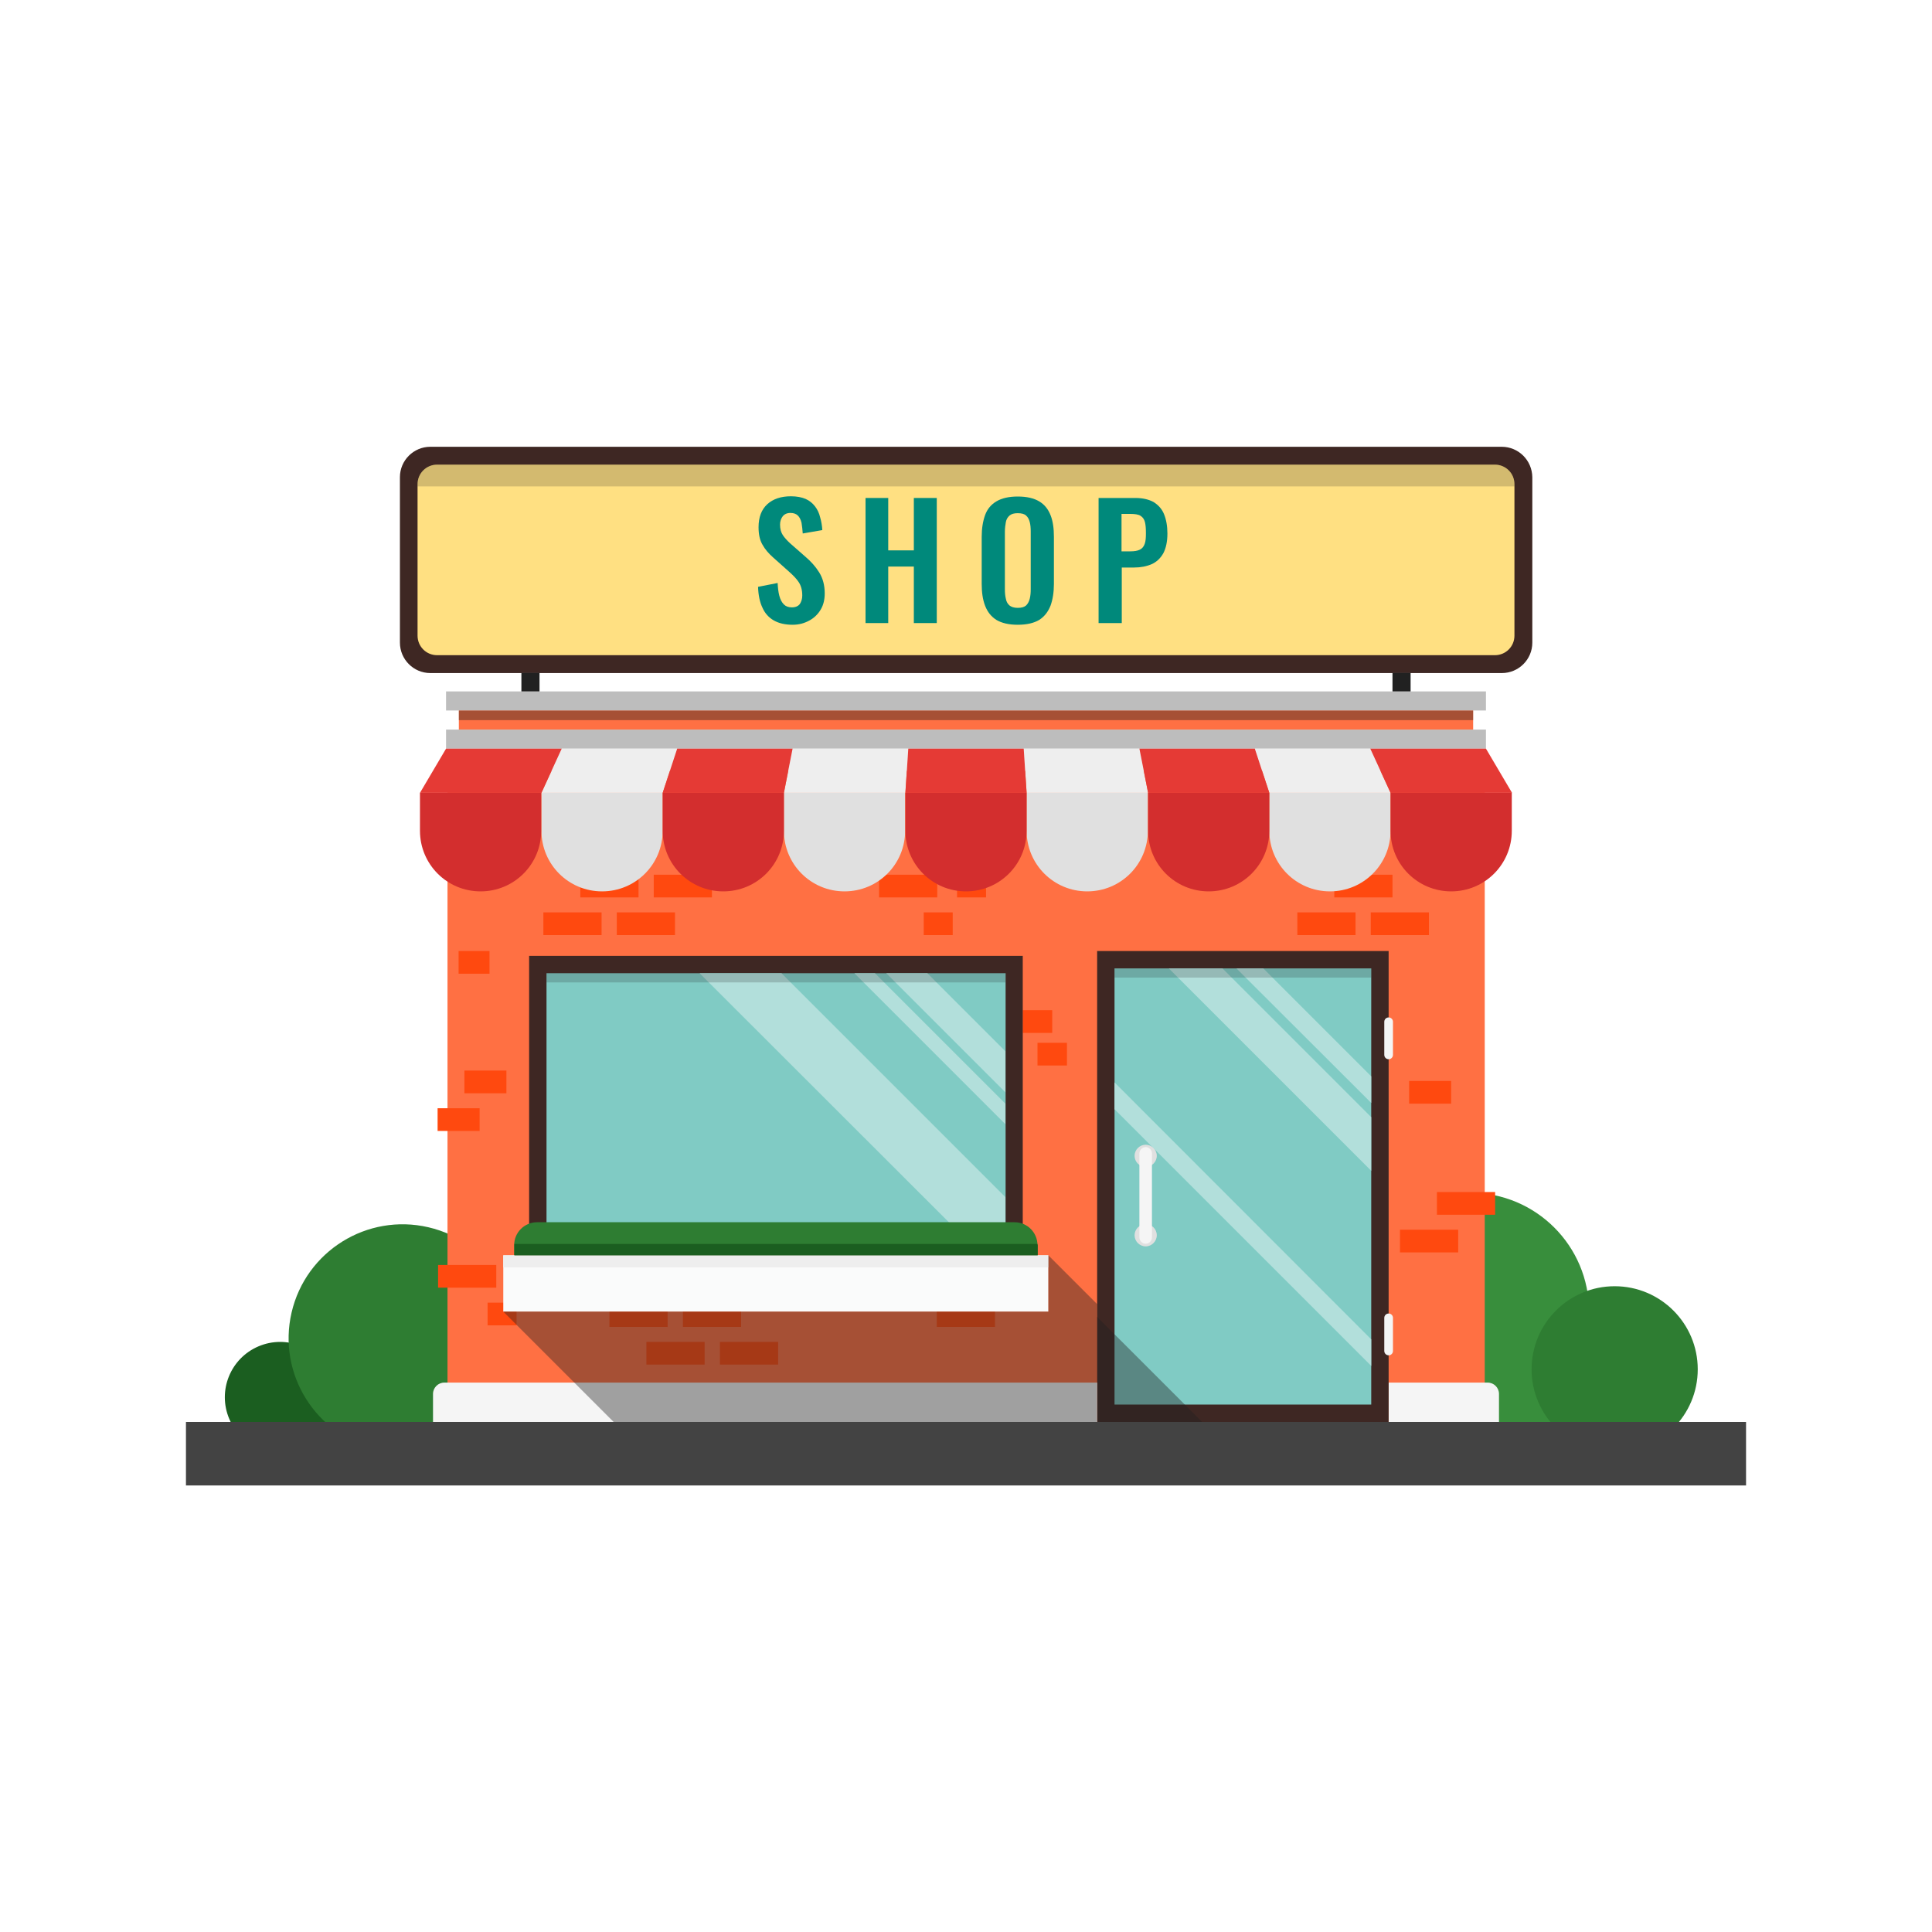
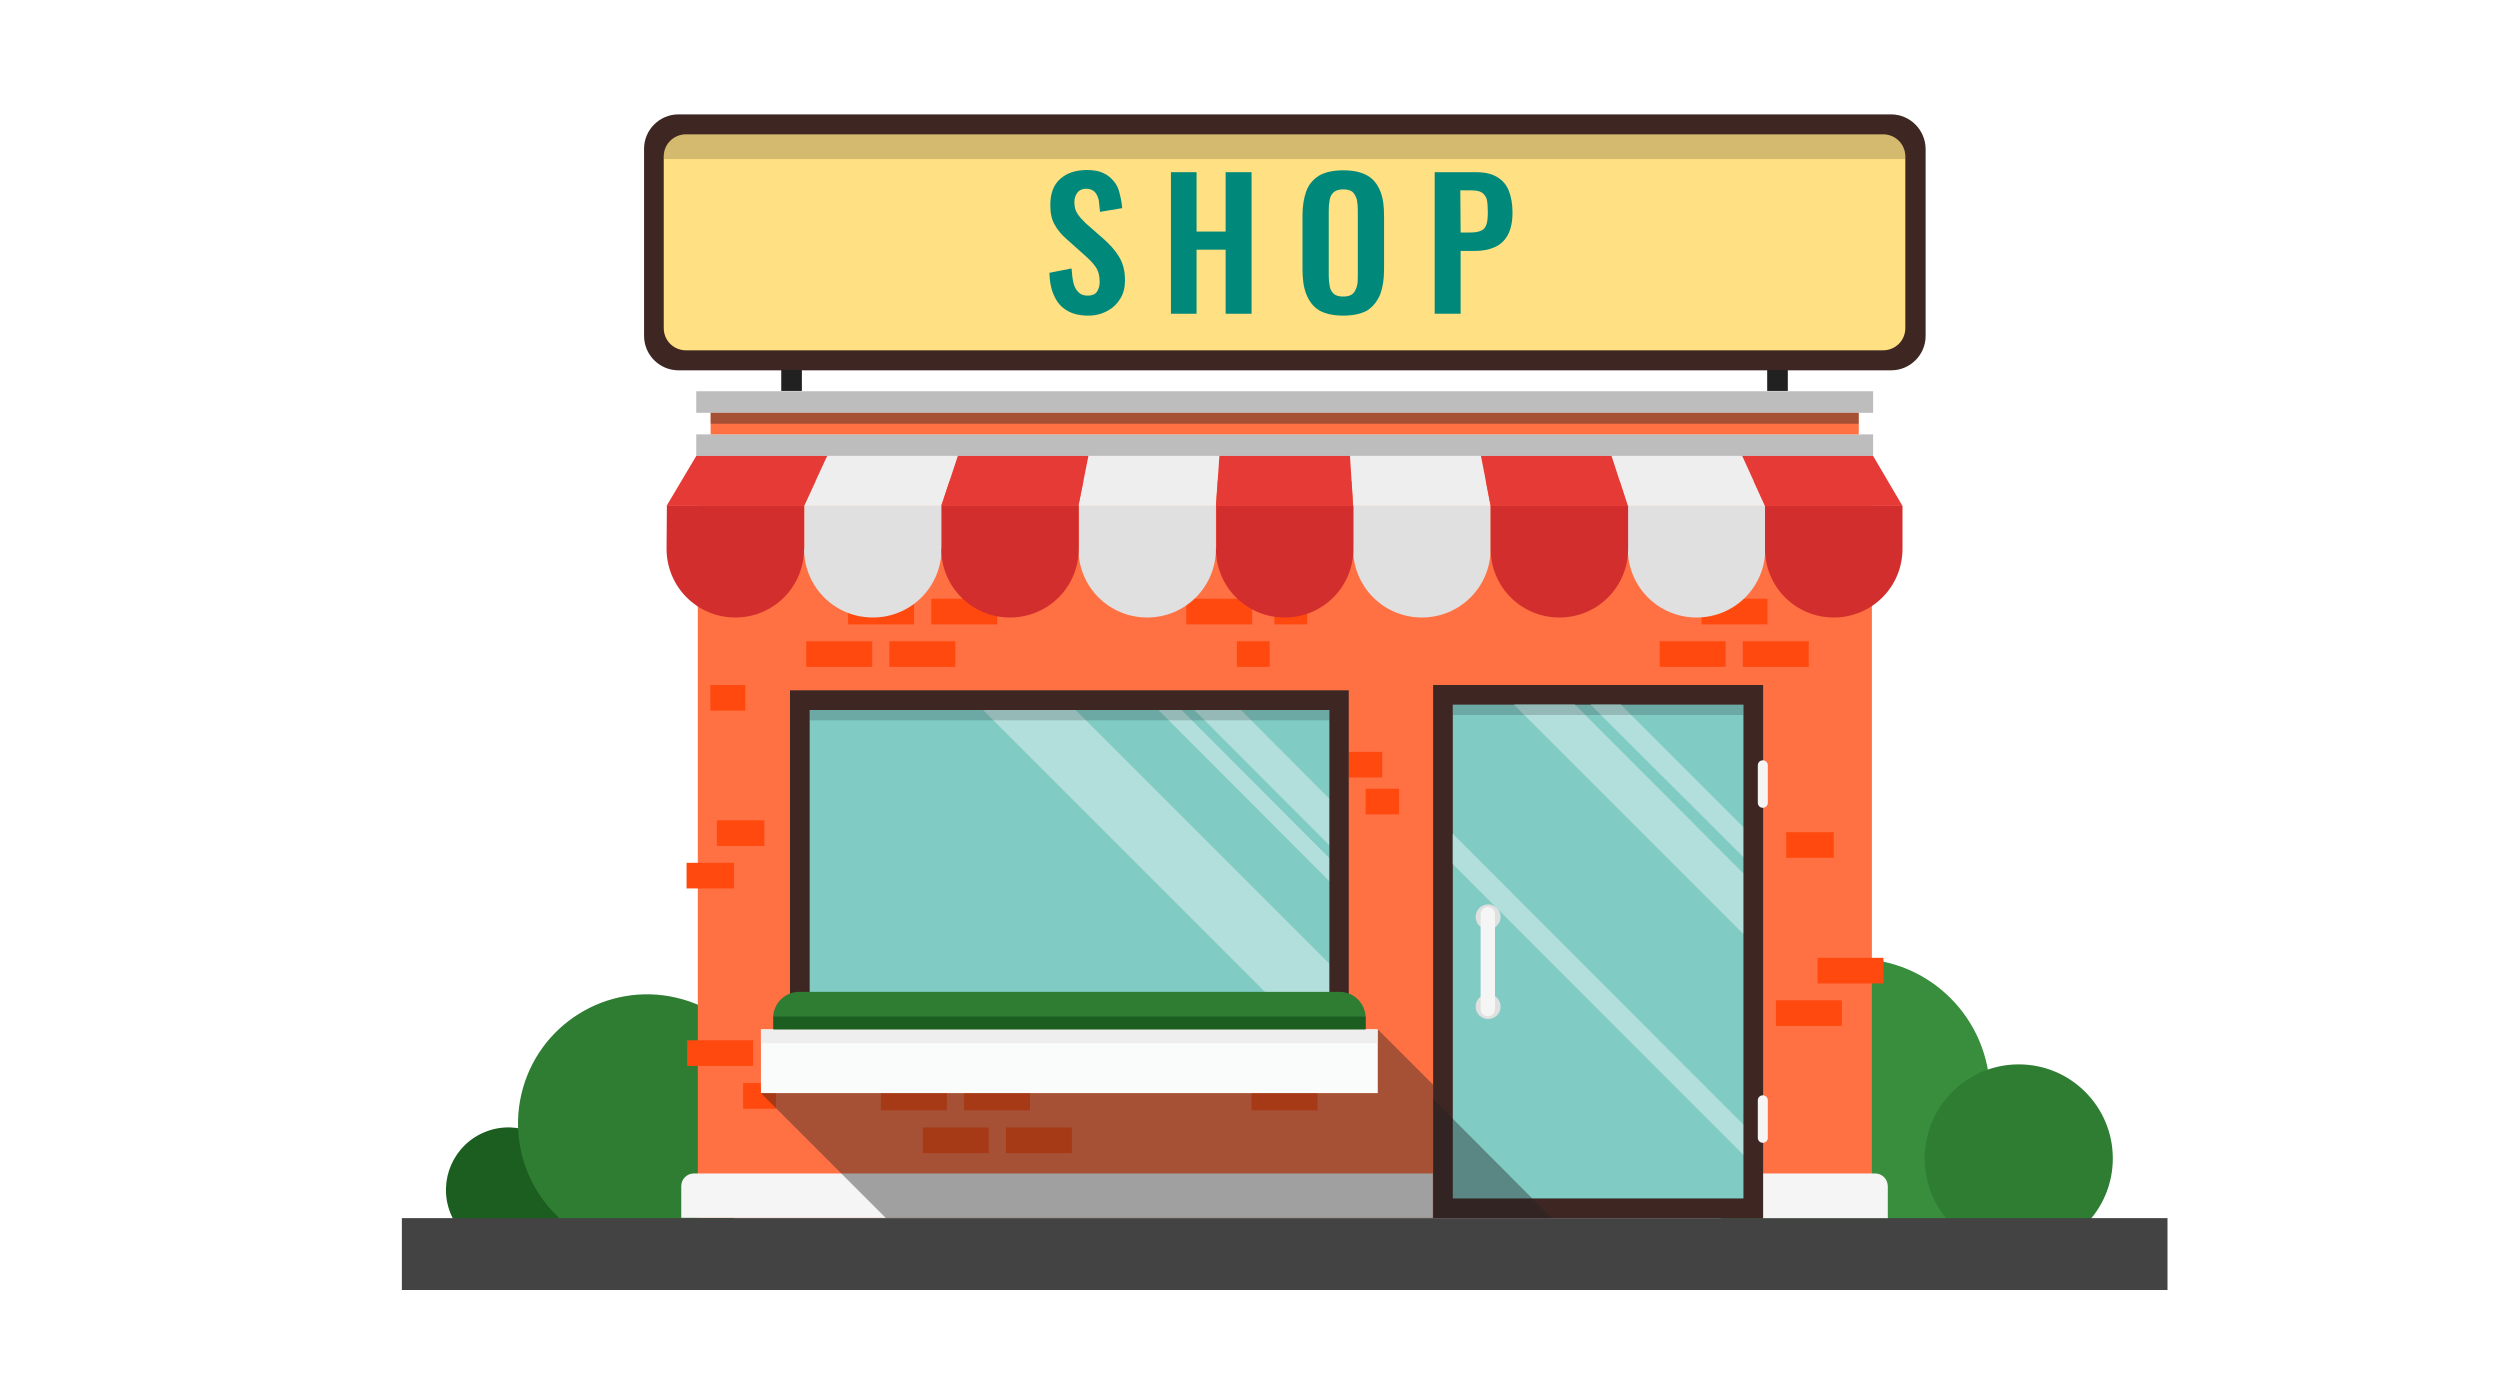
- <svg xmlns="http://www.w3.org/2000/svg" version="1.1" id="OBJECTS" x="0px" y="0px" viewBox="0 0 800 800" style="enable-background:new 0 0 800 800;" xml:space="preserve">
+ <svg xmlns="http://www.w3.org/2000/svg" version="1.1" id="OBJECTS" x="0px" y="0px" viewBox="0 0 800 442" style="enable-background:new 0 0 800 442;" xml:space="preserve">
  <style type="text/css">
	.st0{fill:#388E3C;}
	.st1{fill:#2E7D32;}
	.st2{fill:#1B5E20;}
	.st3{fill:#434343;}
	.st4{fill:#FF7043;}
	.st5{fill:#F5F5F5;}
	.st6{fill:#3E2723;}
	.st7{fill:#80CBC4;}
	.st8{fill:#B2DFDB;}
- 	.st9{opacity:0.2;fill:#212121;}
- 	.st10{opacity:0.4;fill:#212121;}
+ 	.st9{opacity:0.2;fill:#212121;enable-background:new    ;}
+ 	.st10{opacity:0.4;fill:#212121;enable-background:new    ;}
	.st11{fill:#E0E0E0;}
	.st12{fill:#BDBDBD;}
	.st13{fill:#FF490F;}
	.st14{fill:#EEEEEE;}
	.st15{fill:#D32E2E;}
	.st16{fill:#E53A35;}
	.st17{fill:#FAFBFB;}
	.st18{fill:#FFE082;}
	.st19{fill:#00897B;}
	.st20{fill:#212121;}
</style>
-   <path class="st0" d="M608.8,493.9c-27.2,0-49.2,22-49.2,49.2v64.5H658v-64.5C658,515.9,636,493.9,608.8,493.9z" />
-   <circle class="st1" cx="668.6" cy="567" r="34.4" />
-   <ellipse transform="matrix(0.9204 -0.3909 0.3909 0.9204 -216.9372 91.3652)" class="st2" cx="116" cy="578.6" rx="22.9" ry="22.9" />
-   <ellipse transform="matrix(0.2263 -0.9741 0.9741 0.2263 -410.8536 591.1286)" class="st1" cx="166.7" cy="554.2" rx="47.2" ry="47.2" />
-   <rect x="77" y="588.8" class="st3" width="646" height="26.3" />
+   <path class="st0" d="M593.7,306.8c-23.8,0-43,19.2-43,43v56.4h86.1v-56.4C636.7,326,617.5,306.8,593.7,306.8z" />
+   <circle class="st1" cx="646" cy="370.7" r="30.1" />
+   <ellipse transform="matrix(0.9329 -0.3601 0.3601 0.9329 -126.2049 84.1124)" class="st2" cx="162.7" cy="380.8" rx="20" ry="20" />
+   <ellipse transform="matrix(0.2263 -0.9741 0.9741 0.2263 -189.9616 479.7732)" class="st1" cx="207" cy="359.5" rx="41.3" ry="41.3" />
+   <rect x="128.6" y="389.8" class="st3" width="565" height="23" />
  <g>
-     <rect x="185.3" y="319.2" class="st4" width="429.5" height="269.6" />
-     <path class="st5" d="M616,572.5h-41v16.3h45.7v-11.6C620.7,574.6,618.6,572.5,616,572.5z" />
+     <rect x="223.3" y="153.9" class="st4" width="375.7" height="235.8" />
+     <path class="st5" d="M600,375.5h-35.9v14.3h40v-10.1C604.1,377.3,602.3,375.5,600,375.5z" />
    <g>
-       <rect x="454.3" y="393.8" class="st6" width="120.7" height="195" />
-       <rect x="461.5" y="401" class="st7" width="106.3" height="180.6" />
+       <rect x="458.6" y="219.2" class="st6" width="105.6" height="170.6" />
+       <rect x="464.9" y="225.5" class="st7" width="93" height="158" />
      <g>
-         <polygon class="st8" points="567.8,445.7 567.8,456.7 512,401 523.1,401    " />
-         <polygon class="st8" points="567.8,554.6 567.8,565.6 461.5,459.3 461.5,448.2    " />
-         <polygon class="st8" points="567.8,462.6 567.8,484.8 484,401 506.2,401    " />
+         <polygon class="st8" points="557.8,264.6 557.8,274.2 509,225.5 518.7,225.5    " />
+         <polygon class="st8" points="557.8,359.8 557.8,369.5 464.9,276.5 464.9,266.8    " />
+         <polygon class="st8" points="557.8,279.4 557.8,298.8 484.5,225.5 504,225.5    " />
      </g>
-       <rect x="461.5" y="401" class="st9" width="106.3" height="3.8" />
-       <polygon class="st10" points="454.3,545.3 454.3,588.8 497.8,588.8   " />
+       <rect x="464.9" y="225.5" class="st9" width="93" height="3.3" />
+       <polygon class="st10" points="458.6,351.7 458.6,389.8 496.6,389.8   " />
      <g>
-         <path class="st11" d="M479,478.6c0,2.5-2.1,4.6-4.6,4.6c-2.5,0-4.6-2.1-4.6-4.6c0-2.5,2.1-4.6,4.6-4.6     C476.9,474,479,476.1,479,478.6z" />
-         <path class="st11" d="M479,511.5c0,2.5-2.1,4.6-4.6,4.6c-2.5,0-4.6-2.1-4.6-4.6c0-2.5,2.1-4.6,4.6-4.6     C476.9,506.9,479,508.9,479,511.5z" />
-         <path class="st5" d="M474.4,475c-1.4,0-2.6,1.2-2.6,2.6v34.8c0,1.4,1.2,2.6,2.6,2.6s2.6-1.2,2.6-2.6v-34.8     C477,476.2,475.8,475,474.4,475z" />
+         <path class="st11" d="M480.2,293.4c0,2.2-1.8,4-4,4s-4-1.8-4-4c0-2.2,1.8-4,4-4S480.2,291.2,480.2,293.4z" />
+         <path class="st11" d="M480.2,322.1c0,2.2-1.8,4-4,4s-4-1.8-4-4s1.8-4,4-4S480.2,319.9,480.2,322.1z" />
+         <path class="st5" d="M476.1,290.2c-1.2,0-2.3,1-2.3,2.3v30.4c0,1.2,1,2.3,2.3,2.3s2.3-1,2.3-2.3v-30.4     C478.4,291.3,477.4,290.2,476.1,290.2z" />
      </g>
    </g>
-     <path class="st5" d="M454.3,572.5H184c-2.6,0-4.7,2.1-4.7,4.7v11.6h275V572.5z" />
-     <rect x="184.7" y="302.1" class="st12" width="430.6" height="7.9" />
-     <rect x="184.7" y="286.3" class="st12" width="430.6" height="7.9" />
-     <rect x="190" y="294.2" class="st4" width="420" height="7.9" />
-     <rect x="190" y="294.2" class="st10" width="420" height="4" />
+     <path class="st5" d="M458.6,375.5H222.1c-2.3,0-4.1,1.8-4.1,4.1v10.1h240.5V375.5z" />
+     <rect x="222.8" y="139" class="st12" width="376.6" height="6.9" />
+     <rect x="222.8" y="125.2" class="st12" width="376.6" height="6.9" />
+     <rect x="227.4" y="132.1" class="st4" width="367.4" height="6.9" />
+     <rect x="227.4" y="132.1" class="st10" width="367.4" height="3.5" />
    <g>
-       <rect x="537.2" y="377.8" class="st13" width="24.1" height="9.4" />
-       <rect x="567.6" y="377.8" class="st13" width="24.1" height="9.4" />
-       <rect x="552.5" y="362.2" class="st13" width="24.1" height="9.4" />
+       <rect x="531.1" y="205.2" class="st13" width="21.1" height="8.2" />
+       <rect x="557.7" y="205.2" class="st13" width="21.1" height="8.2" />
+       <rect x="544.5" y="191.6" class="st13" width="21.1" height="8.2" />
    </g>
    <g>
-       <rect x="579.7" y="509.2" class="st13" width="24.1" height="9.4" />
-       <rect x="595" y="493.6" class="st13" width="24.1" height="9.4" />
+       <rect x="568.3" y="320.1" class="st13" width="21.1" height="8.2" />
+       <rect x="581.6" y="306.5" class="st13" width="21.1" height="8.2" />
    </g>
    <g>
-       <rect x="225" y="377.8" class="st13" width="24.1" height="9.4" />
-       <rect x="255.4" y="377.8" class="st13" width="24.1" height="9.4" />
-       <rect x="240.3" y="362.2" class="st13" width="24.1" height="9.4" />
-       <rect x="270.7" y="362.2" class="st13" width="24.1" height="9.4" />
+       <rect x="258" y="205.2" class="st13" width="21.1" height="8.2" />
+       <rect x="284.6" y="205.2" class="st13" width="21.1" height="8.2" />
+       <rect x="271.4" y="191.6" class="st13" width="21.1" height="8.2" />
+       <rect x="298" y="191.6" class="st13" width="21.1" height="8.2" />
    </g>
    <g>
-       <rect x="298.1" y="555.7" transform="matrix(-1 -1.224647e-16 1.224647e-16 -1 620.3051 1120.747)" class="st13" width="24.1" height="9.4" />
-       <rect x="388" y="540.1" transform="matrix(-1 -1.224647e-16 1.224647e-16 -1 800 1089.551)" class="st13" width="24.1" height="9.4" />
-       <rect x="267.7" y="555.7" transform="matrix(-1 -1.224647e-16 1.224647e-16 -1 559.4638 1120.747)" class="st13" width="24.1" height="9.4" />
-       <rect x="282.8" y="540.1" transform="matrix(-1 -1.224647e-16 1.224647e-16 -1 589.6863 1089.551)" class="st13" width="24.1" height="9.4" />
-       <rect x="252.4" y="540.1" transform="matrix(-1 -1.224647e-16 1.224647e-16 -1 528.8451 1089.551)" class="st13" width="24.1" height="9.4" />
+       <rect x="321.9" y="360.8" class="st13" width="21.1" height="8.2" />
+       <rect x="400.5" y="347.1" class="st13" width="21.1" height="8.2" />
+       <rect x="295.3" y="360.8" class="st13" width="21.1" height="8.2" />
+       <rect x="308.5" y="347.1" class="st13" width="21.1" height="8.2" />
+       <rect x="281.9" y="347.1" class="st13" width="21.1" height="8.2" />
    </g>
    <g>
-       <rect x="181.2" y="458.9" class="st13" width="17.4" height="9.4" />
-       <rect x="192.3" y="443.3" class="st13" width="17.4" height="9.4" />
+       <rect x="219.7" y="276.1" class="st13" width="15.2" height="8.2" />
+       <rect x="229.4" y="262.5" class="st13" width="15.2" height="8.2" />
    </g>
    <g>
-       <path class="st5" d="M575,421.3c-1,0-1.8,0.8-1.8,1.8v13.7c0,1,0.8,1.8,1.8,1.8c1,0,1.8-0.8,1.8-1.8v-13.7    C576.8,422.1,576,421.3,575,421.3z" />
-       <path class="st5" d="M575,543.9c-1,0-1.8,0.8-1.8,1.8v13.7c0,1,0.8,1.8,1.8,1.8c1,0,1.8-0.8,1.8-1.8v-13.7    C576.8,544.7,576,543.9,575,543.9z" />
+       <path class="st5" d="M564.1,243.3c-0.9,0-1.6,0.7-1.6,1.6v12c0,0.9,0.7,1.6,1.6,1.6c0.9,0,1.6-0.7,1.6-1.6v-12    C565.7,244,565,243.3,564.1,243.3z" />
+       <path class="st5" d="M564.1,350.5c-0.9,0-1.6,0.7-1.6,1.6v12c0,0.9,0.7,1.6,1.6,1.6c0.9,0,1.6-0.7,1.6-1.6v-12    C565.7,351.2,565,350.5,564.1,350.5z" />
    </g>
-     <rect x="382.5" y="377.8" class="st13" width="12" height="9.4" />
-     <rect x="396.3" y="362.2" class="st13" width="12" height="9.4" />
-     <rect x="364" y="362.2" class="st13" width="24.1" height="9.4" />
-     <rect x="201.9" y="539.4" class="st13" width="12" height="9.4" />
-     <rect x="181.4" y="523.8" class="st13" width="24.1" height="9.4" />
-     <rect x="583.5" y="447.6" class="st13" width="17.4" height="9.4" />
-     <rect x="423.5" y="418.3" class="st13" width="12.2" height="9.4" />
-     <rect x="429.6" y="431.8" class="st13" width="12.2" height="9.4" />
+     <rect x="395.8" y="205.2" class="st13" width="10.5" height="8.2" />
+     <rect x="407.8" y="191.6" class="st13" width="10.5" height="8.2" />
+     <rect x="379.6" y="191.6" class="st13" width="21.1" height="8.2" />
+     <rect x="237.8" y="346.6" class="st13" width="10.5" height="8.2" />
+     <rect x="219.9" y="332.9" class="st13" width="21.1" height="8.2" />
+     <rect x="571.6" y="266.3" class="st13" width="15.2" height="8.2" />
+     <rect x="431.6" y="240.6" class="st13" width="10.7" height="8.2" />
+     <rect x="437" y="252.4" class="st13" width="10.7" height="8.2" />
    <g>
      <g>
-         <path class="st11" d="M224.2,344c0,13.9,11.2,25.1,25.1,25.1l0,0c13.9,0,25.1-11.2,25.1-25.1v-15.7h-50.2V344z" />
-         <path class="st11" d="M324.6,344c0,13.9,11.2,25.1,25.1,25.1h0c13.9,0,25.1-11.2,25.1-25.1v-15.7h-50.2V344z" />
-         <path class="st11" d="M425.1,344c0,13.9,11.2,25.1,25.1,25.1h0c13.9,0,25.1-11.2,25.1-25.1v-15.7h-50.2V344z" />
-         <path class="st11" d="M525.6,328.3V344c0,13.9,11.2,25.1,25.1,25.1l0,0c13.9,0,25.1-11.2,25.1-25.1v-15.7H525.6z" />
+         <path class="st11" d="M257.3,175.6c0,12.2,9.8,22,22,22l0,0c12.2,0,22-9.8,22-22v-13.7h-43.9V175.6z" />
+         <path class="st11" d="M345.1,175.6c0,12.2,9.8,22,22,22l0,0c12.2,0,22-9.8,22-22v-13.7h-43.9V175.6z" />
+         <path class="st11" d="M433,175.6c0,12.2,9.8,22,22,22l0,0c12.2,0,22-9.8,22-22v-13.7H433V175.6z" />
+         <path class="st11" d="M520.9,161.9v13.7c0,12.2,9.8,22,22,22l0,0c12.2,0,22-9.8,22-22v-13.7H520.9z" />
      </g>
      <g>
-         <polygon class="st14" points="224.2,328.3 274.4,328.3 280.4,310 232.6,310    " />
-         <polygon class="st14" points="324.6,328.3 374.9,328.3 376.1,310 328.2,310    " />
-         <polygon class="st14" points="423.9,310 425.1,328.3 475.4,328.3 471.8,310    " />
-         <polygon class="st14" points="567.4,310 519.6,310 525.6,328.3 575.8,328.3    " />
+         <polygon class="st14" points="257.3,161.9 301.2,161.9 306.5,145.9 264.7,145.9    " />
+         <polygon class="st14" points="345.1,161.9 389.1,161.9 390.2,145.9 348.3,145.9    " />
+         <polygon class="st14" points="432,145.9 433,161.9 477,161.9 473.9,145.9    " />
+         <polygon class="st14" points="557.5,145.9 515.7,145.9 520.9,161.9 564.8,161.9    " />
      </g>
      <g>
-         <path class="st15" d="M173.9,344c0,13.9,11.2,25.1,25.1,25.1h0c13.9,0,25.1-11.2,25.1-25.1v-15.7h-50.2V344z" />
-         <path class="st15" d="M274.4,344c0,13.9,11.2,25.1,25.1,25.1l0,0c13.9,0,25.1-11.2,25.1-25.1v-15.7h-50.2V344z" />
-         <path class="st15" d="M374.9,344c0,13.9,11.2,25.1,25.1,25.1c13.9,0,25.1-11.2,25.1-25.1v-15.7h-50.2V344z" />
-         <path class="st15" d="M475.4,344c0,13.9,11.2,25.1,25.1,25.1l0,0c13.9,0,25.1-11.2,25.1-25.1v-15.7h-50.2V344z" />
-         <path class="st15" d="M575.8,328.3V344c0,13.9,11.2,25.1,25.1,25.1h0c13.9,0,25.1-11.2,25.1-25.1v-15.7H575.8z" />
+         <path class="st15" d="M213.3,175.6c0,12.2,9.8,22,22,22l0,0c12.2,0,22-9.8,22-22v-13.7h-43.9L213.3,175.6L213.3,175.6z" />
+         <path class="st15" d="M301.2,175.6c0,12.2,9.8,22,22,22l0,0c12.2,0,22-9.8,22-22v-13.7h-43.9V175.6z" />
+         <path class="st15" d="M389.1,175.6c0,12.2,9.8,22,22,22s22-9.8,22-22v-13.7h-43.9V175.6z" />
+         <path class="st15" d="M477,175.6c0,12.2,9.8,22,22,22l0,0c12.2,0,22-9.8,22-22v-13.7H477L477,175.6L477,175.6z" />
+         <path class="st15" d="M564.8,161.9v13.7c0,12.2,9.8,22,22,22l0,0c12.2,0,22-9.8,22-22v-13.7H564.8z" />
      </g>
      <g>
-         <polygon class="st16" points="173.9,328.3 224.2,328.3 232.6,310 184.7,310    " />
-         <polygon class="st16" points="274.4,328.3 324.6,328.3 328.2,310 280.4,310    " />
-         <polygon class="st16" points="376.1,310 374.9,328.3 425.1,328.3 423.9,310    " />
-         <polygon class="st16" points="471.8,310 475.4,328.3 525.6,328.3 519.6,310    " />
-         <polygon class="st16" points="615.3,310 567.4,310 575.8,328.3 626.1,328.3    " />
+         <polygon class="st16" points="213.3,161.9 257.3,161.9 264.7,145.9 222.8,145.9    " />
+         <polygon class="st16" points="301.2,161.9 345.1,161.9 348.3,145.9 306.5,145.9    " />
+         <polygon class="st16" points="390.2,145.9 389.1,161.9 433,161.9 432,145.9    " />
+         <polygon class="st16" points="473.9,145.9 477,161.9 520.9,161.9 515.7,145.9    " />
+         <polygon class="st16" points="599.4,145.9 557.5,145.9 564.8,161.9 608.8,161.9    " />
      </g>
    </g>
-     <rect x="189.9" y="393.8" class="st13" width="12.8" height="9.4" />
+     <rect x="227.3" y="219.2" class="st13" width="11.2" height="8.2" />
    <g>
      <g>
-         <rect x="219.1" y="395.8" class="st6" width="204.4" height="124" />
-         <rect x="226.3" y="403" class="st7" width="190.1" height="109.7" />
+         <rect x="252.8" y="220.9" class="st6" width="178.8" height="108.5" />
+         <rect x="259.1" y="227.2" class="st7" width="166.3" height="96" />
        <g>
-           <polygon class="st8" points="416.3,435.3 416.3,452.3 367,403 384,403     " />
-           <polygon class="st8" points="416.3,457 416.3,465.5 353.8,403 362.3,403     " />
-           <polygon class="st8" points="416.3,495.7 416.3,512.6 399.4,512.6 289.7,403 323.6,403     " />
+           <polygon class="st8" points="425.3,255.5 425.3,270.4 382.2,227.2 397.1,227.2     " />
+           <polygon class="st8" points="425.3,274.5 425.3,281.9 370.7,227.2 378.1,227.2     " />
+           <polygon class="st8" points="425.3,308.3 425.3,323.1 410.5,323.1 314.6,227.2 344.2,227.2     " />
        </g>
-         <rect x="226.3" y="403" class="st9" width="190.1" height="3.8" />
+         <rect x="259.1" y="227.2" class="st9" width="166.3" height="3.3" />
      </g>
-       <rect x="208.4" y="519.8" class="st17" width="225.7" height="23.3" />
-       <path class="st1" d="M420.1,506.1H222.4c-5.2,0-9.5,4.2-9.5,9.5v4.2h216.7v-4.2C429.6,510.4,425.4,506.1,420.1,506.1z" />
-       <rect x="208.4" y="519.8" class="st14" width="225.7" height="5" />
-       <path class="st2" d="M429.6,515.1H213c0,0.2,0,0.3,0,0.5v4.2h216.7v-4.2C429.6,515.4,429.6,515.3,429.6,515.1z" />
-       <polygon class="st10" points="454.3,540 454.3,588.8 254.1,588.8 208.4,543.1 434.1,543.1 434.1,519.8   " />
+       <rect x="243.5" y="329.4" class="st17" width="197.4" height="20.4" />
+       <path class="st1" d="M428.7,317.4H255.7c-4.5,0-8.3,3.7-8.3,8.3v3.7H437v-3.7C437,321.2,433.3,317.4,428.7,317.4z" />
+       <rect x="243.5" y="329.4" class="st14" width="197.4" height="4.4" />
+       <path class="st2" d="M437,325.3H247.5c0,0.2,0,0.3,0,0.4v3.7h189.5v-3.7C437,325.6,437,325.5,437,325.3z" />
+       <polygon class="st10" points="458.6,347.1 458.6,389.8 283.5,389.8 243.5,349.8 440.9,349.8 440.9,329.4   " />
    </g>
  </g>
-   <path class="st6" d="M621.8,185H178.2c-6.9,0-12.6,5.6-12.6,12.6v68.5c0,6.9,5.6,12.6,12.6,12.6h443.7c6.9,0,12.6-5.6,12.6-12.6  v-68.5C634.4,190.6,628.8,185,621.8,185z" />
-   <path class="st18" d="M619,192.4H181c-4.5,0-8.1,3.6-8.1,8.1v62.7c0,4.5,3.6,8.1,8.1,8.1H619c4.5,0,8.1-3.6,8.1-8.1v-62.7  C627.1,196,623.5,192.4,619,192.4z" />
-   <path class="st9" d="M627.1,200.5v0.9H172.9v-0.9c0-4.5,3.6-8.1,8.1-8.1H619C623.5,192.4,627.1,196,627.1,200.5z" />
+   <path class="st6" d="M605.1,36.6h-388c-6,0-11,4.9-11,11v59.9c0,6,4.9,11,11,11h388.1c6,0,11-4.9,11-11V47.6  C616.1,41.5,611.2,36.6,605.1,36.6z" />
+   <path class="st18" d="M602.6,43H219.5c-3.9,0-7.1,3.1-7.1,7.1V105c0,3.9,3.1,7.1,7.1,7.1h383.1c3.9,0,7.1-3.1,7.1-7.1V50.1  C609.7,46.2,606.6,43,602.6,43z" />
+   <path class="st9" d="M609.7,50.1v0.8H212.4v-0.8c0-3.9,3.1-7.1,7.1-7.1h383.1C606.6,43,609.7,46.2,609.7,50.1z" />
  <g>
    <g>
-       <path class="st19" d="M328.2,258.7c-3.1,0-5.7-0.6-7.8-1.8c-2.1-1.2-3.7-3-4.7-5.3c-1.1-2.3-1.7-5.2-1.8-8.6l8.1-1.6    c0.1,2,0.3,3.8,0.7,5.3c0.4,1.5,1,2.7,1.9,3.6c0.8,0.8,1.9,1.2,3.3,1.2c1.5,0,2.6-0.5,3.3-1.4c0.6-0.9,1-2.1,1-3.5    c0-2.3-0.5-4.1-1.5-5.6c-1-1.5-2.4-2.9-4.1-4.4l-6.5-5.8c-1.8-1.6-3.3-3.3-4.4-5.3c-1.1-1.9-1.6-4.3-1.6-7.2    c0-4.1,1.2-7.3,3.6-9.5c2.4-2.2,5.7-3.3,9.8-3.3c2.4,0,4.5,0.4,6.1,1.1c1.6,0.7,2.9,1.8,3.9,3.1c1,1.3,1.7,2.8,2.1,4.5    c0.5,1.7,0.8,3.5,0.9,5.3l-8.1,1.4c-0.1-1.6-0.3-3.1-0.5-4.4c-0.3-1.3-0.8-2.3-1.5-3c-0.7-0.7-1.7-1.1-3.1-1.1    c-1.4,0-2.5,0.5-3.2,1.4c-0.7,0.9-1.1,2.1-1.1,3.4c0,1.8,0.4,3.2,1.1,4.3c0.7,1.1,1.8,2.3,3.1,3.5l6.5,5.7c2.1,1.8,4,3.9,5.5,6.3    c1.5,2.4,2.3,5.3,2.3,8.7c0,2.5-0.5,4.7-1.6,6.6c-1.1,1.9-2.6,3.4-4.5,4.5C333.1,258.1,330.8,258.7,328.2,258.7z" />
-       <path class="st19" d="M358.4,258v-51.8h9.4v21.7h10.6v-21.7h9.5V258h-9.5v-23.4h-10.6V258H358.4z" />
-       <path class="st19" d="M421.4,258.7c-3.7,0-6.6-0.7-8.8-2c-2.2-1.4-3.7-3.3-4.7-5.9s-1.4-5.6-1.4-9.1v-19.4c0-3.5,0.5-6.5,1.4-9    s2.5-4.4,4.7-5.7c2.2-1.3,5.1-2,8.8-2c3.8,0,6.7,0.7,8.9,2c2.2,1.3,3.7,3.2,4.7,5.7c1,2.5,1.4,5.5,1.4,9v19.5c0,3.5-0.5,6.5-1.4,9    c-1,2.5-2.5,4.5-4.7,5.9C428.1,258,425.2,258.7,421.4,258.7z M421.4,251.7c1.6,0,2.7-0.3,3.5-1c0.7-0.7,1.2-1.6,1.5-2.8    c0.3-1.2,0.4-2.5,0.4-3.9v-23.9c0-1.4-0.1-2.8-0.4-3.9c-0.3-1.2-0.8-2.1-1.5-2.7c-0.7-0.7-1.9-1-3.5-1c-1.5,0-2.6,0.3-3.4,1    c-0.8,0.7-1.3,1.6-1.5,2.7s-0.4,2.5-0.4,3.9v23.9c0,1.4,0.1,2.7,0.4,3.9c0.2,1.2,0.7,2.1,1.5,2.8    C418.7,251.3,419.9,251.7,421.4,251.7z" />
-       <path class="st19" d="M454.9,258v-51.8h15.2c3.1,0,5.6,0.6,7.6,1.7c1.9,1.2,3.4,2.8,4.3,5c0.9,2.2,1.4,4.9,1.4,8    c0,3.4-0.6,6.1-1.7,8.2c-1.2,2.1-2.8,3.6-4.8,4.5c-2.1,0.9-4.5,1.4-7.3,1.4h-5.1v23H454.9z M464.4,228.3h3.6c1.7,0,3-0.2,4-0.7    c1-0.5,1.6-1.3,2-2.4c0.4-1.1,0.5-2.5,0.5-4.4c0-1.9-0.1-3.4-0.4-4.6c-0.3-1.2-0.9-2-1.8-2.6c-0.9-0.6-2.4-0.8-4.3-0.8h-3.6V228.3    z" />
+       <path class="st19" d="M348.3,101c-2.7,0-5-0.5-6.8-1.6c-1.8-1-3.2-2.6-4.1-4.6c-1-2-1.5-4.5-1.6-7.5l7.1-1.4    c0.1,1.7,0.3,3.3,0.6,4.6c0.3,1.3,0.9,2.4,1.7,3.1c0.7,0.7,1.7,1,2.9,1c1.3,0,2.3-0.4,2.9-1.2c0.5-0.8,0.9-1.8,0.9-3.1    c0-2-0.4-3.6-1.3-4.9c-0.9-1.3-2.1-2.5-3.6-3.8l-5.7-5.1c-1.6-1.4-2.9-2.9-3.8-4.6c-1-1.7-1.4-3.8-1.4-6.3c0-3.6,1-6.4,3.1-8.3    c2.1-1.9,5-2.9,8.6-2.9c2.1,0,3.9,0.3,5.3,1c1.4,0.6,2.5,1.6,3.4,2.7c0.9,1.1,1.5,2.4,1.8,3.9c0.4,1.5,0.7,3.1,0.8,4.6l-7.1,1.2    c-0.1-1.4-0.3-2.7-0.4-3.8c-0.3-1.1-0.7-2-1.3-2.6c-0.6-0.6-1.5-1-2.7-1s-2.2,0.4-2.8,1.2c-0.6,0.8-1,1.8-1,3c0,1.6,0.3,2.8,1,3.8    c0.6,1,1.6,2,2.7,3.1l5.7,5c1.8,1.6,3.5,3.4,4.8,5.5c1.3,2.1,2,4.6,2,7.6c0,2.2-0.4,4.1-1.4,5.8c-1,1.7-2.3,3-3.9,3.9    C352.6,100.5,350.5,101,348.3,101z" />
+       <path class="st19" d="M374.7,100.4V55.1h8.2v19h9.3v-19h8.3v45.3h-8.3V79.9h-9.3v20.5H374.7z" />
+       <path class="st19" d="M429.8,101c-3.2,0-5.8-0.6-7.7-1.7c-1.9-1.2-3.2-2.9-4.1-5.2c-0.9-2.3-1.2-4.9-1.2-8v-17    c0-3.1,0.4-5.7,1.2-7.9c0.8-2.2,2.2-3.8,4.1-5c1.9-1.1,4.5-1.7,7.7-1.7c3.3,0,5.9,0.6,7.8,1.7c1.9,1.1,3.2,2.8,4.1,5    c0.9,2.2,1.2,4.8,1.2,7.9v17.1c0,3.1-0.4,5.7-1.2,7.9c-0.9,2.2-2.2,3.9-4.1,5.2C435.7,100.4,433.1,101,429.8,101z M429.8,94.9    c1.4,0,2.4-0.3,3.1-0.9c0.6-0.6,1-1.4,1.3-2.4s0.3-2.2,0.3-3.4V67.3c0-1.2-0.1-2.4-0.3-3.4c-0.3-1-0.7-1.8-1.3-2.4    c-0.6-0.6-1.7-0.9-3.1-0.9c-1.3,0-2.3,0.3-3,0.9s-1.1,1.4-1.3,2.4c-0.2,1-0.3,2.2-0.3,3.4v20.9c0,1.2,0.1,2.4,0.3,3.4    c0.2,1,0.6,1.8,1.3,2.4C427.4,94.6,428.5,94.9,429.8,94.9z" />
+       <path class="st19" d="M459.1,100.4V55.1h13.3c2.7,0,4.9,0.5,6.6,1.5c1.7,1,3,2.4,3.8,4.4s1.2,4.3,1.2,7c0,3-0.5,5.3-1.5,7.2    c-1,1.8-2.4,3.1-4.2,3.9c-1.8,0.8-3.9,1.2-6.4,1.2h-4.5v20.1H459.1z M467.4,74.4h3.1c1.5,0,2.6-0.2,3.5-0.6    c0.9-0.4,1.4-1.1,1.7-2.1c0.3-1,0.4-2.2,0.4-3.8s-0.1-3-0.3-4c-0.3-1-0.8-1.7-1.6-2.3c-0.8-0.5-2.1-0.7-3.8-0.7h-3.1L467.4,74.4    L467.4,74.4z" />
    </g>
  </g>
  <g>
-     <rect x="215.9" y="278.6" class="st20" width="7.5" height="7.7" />
-     <rect x="576.6" y="278.6" class="st20" width="7.5" height="7.7" />
+     <rect x="250" y="118.4" class="st20" width="6.6" height="6.7" />
+     <rect x="565.5" y="118.4" class="st20" width="6.6" height="6.7" />
  </g>
</svg>
